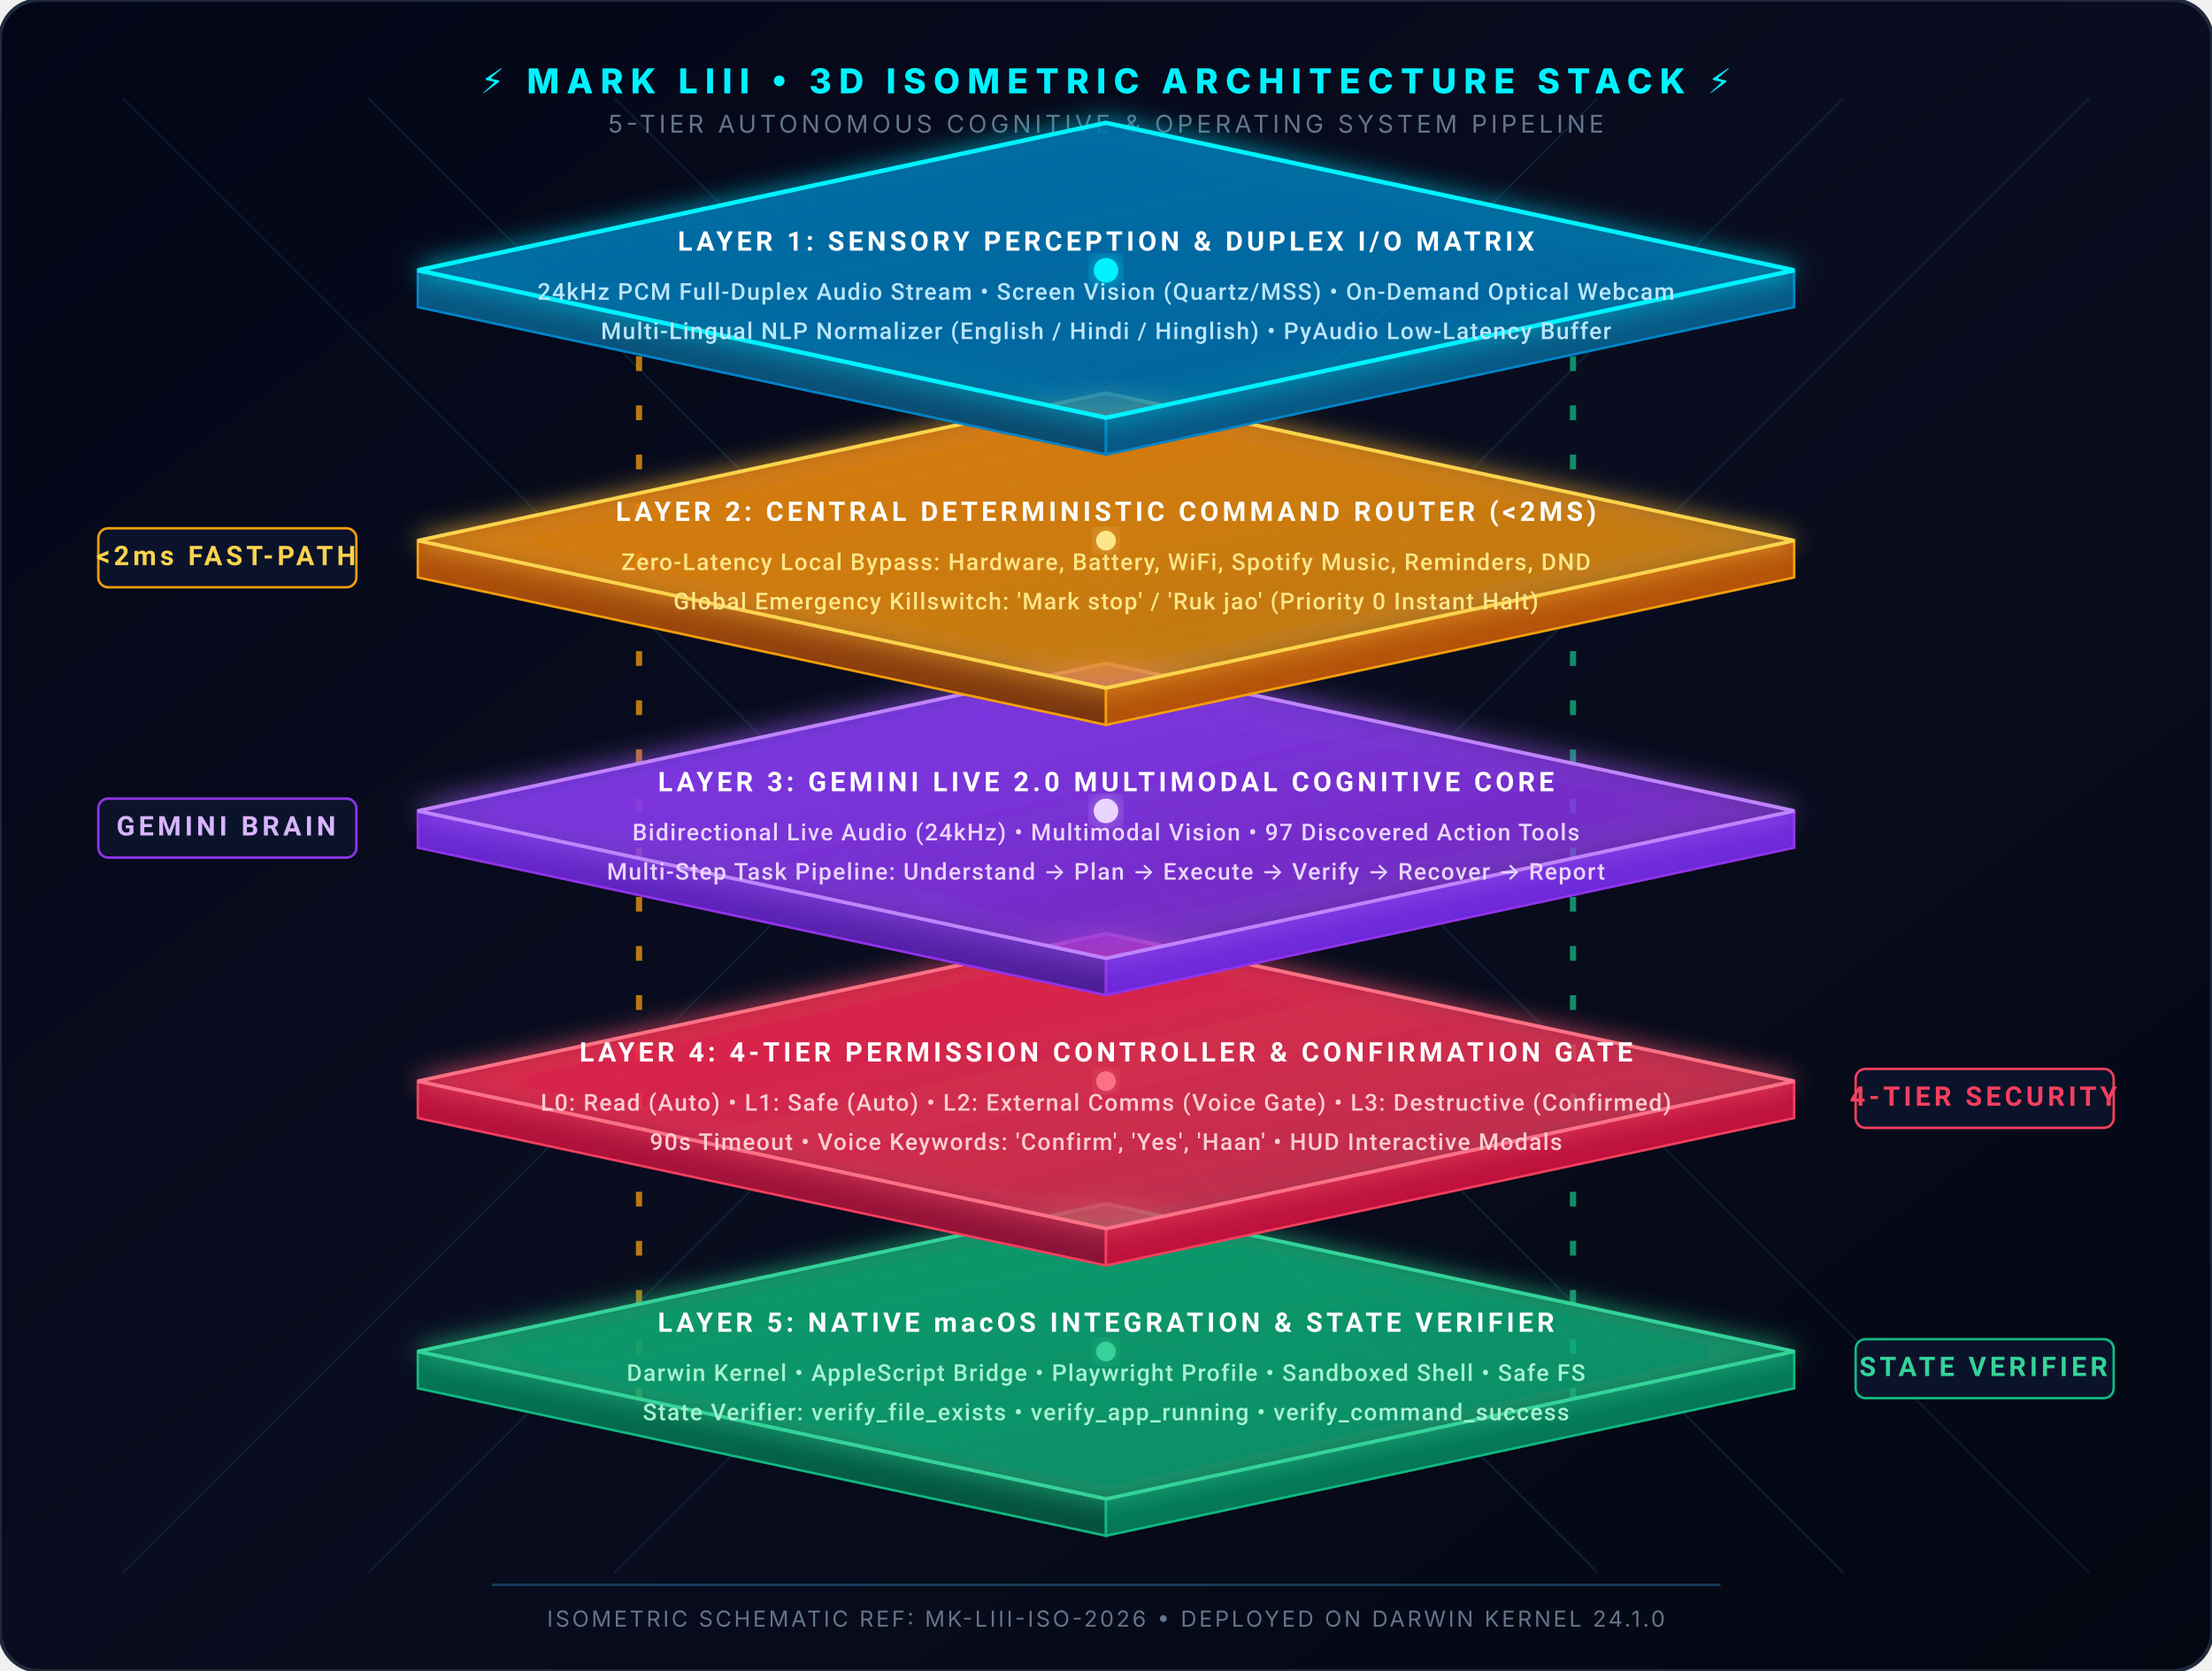
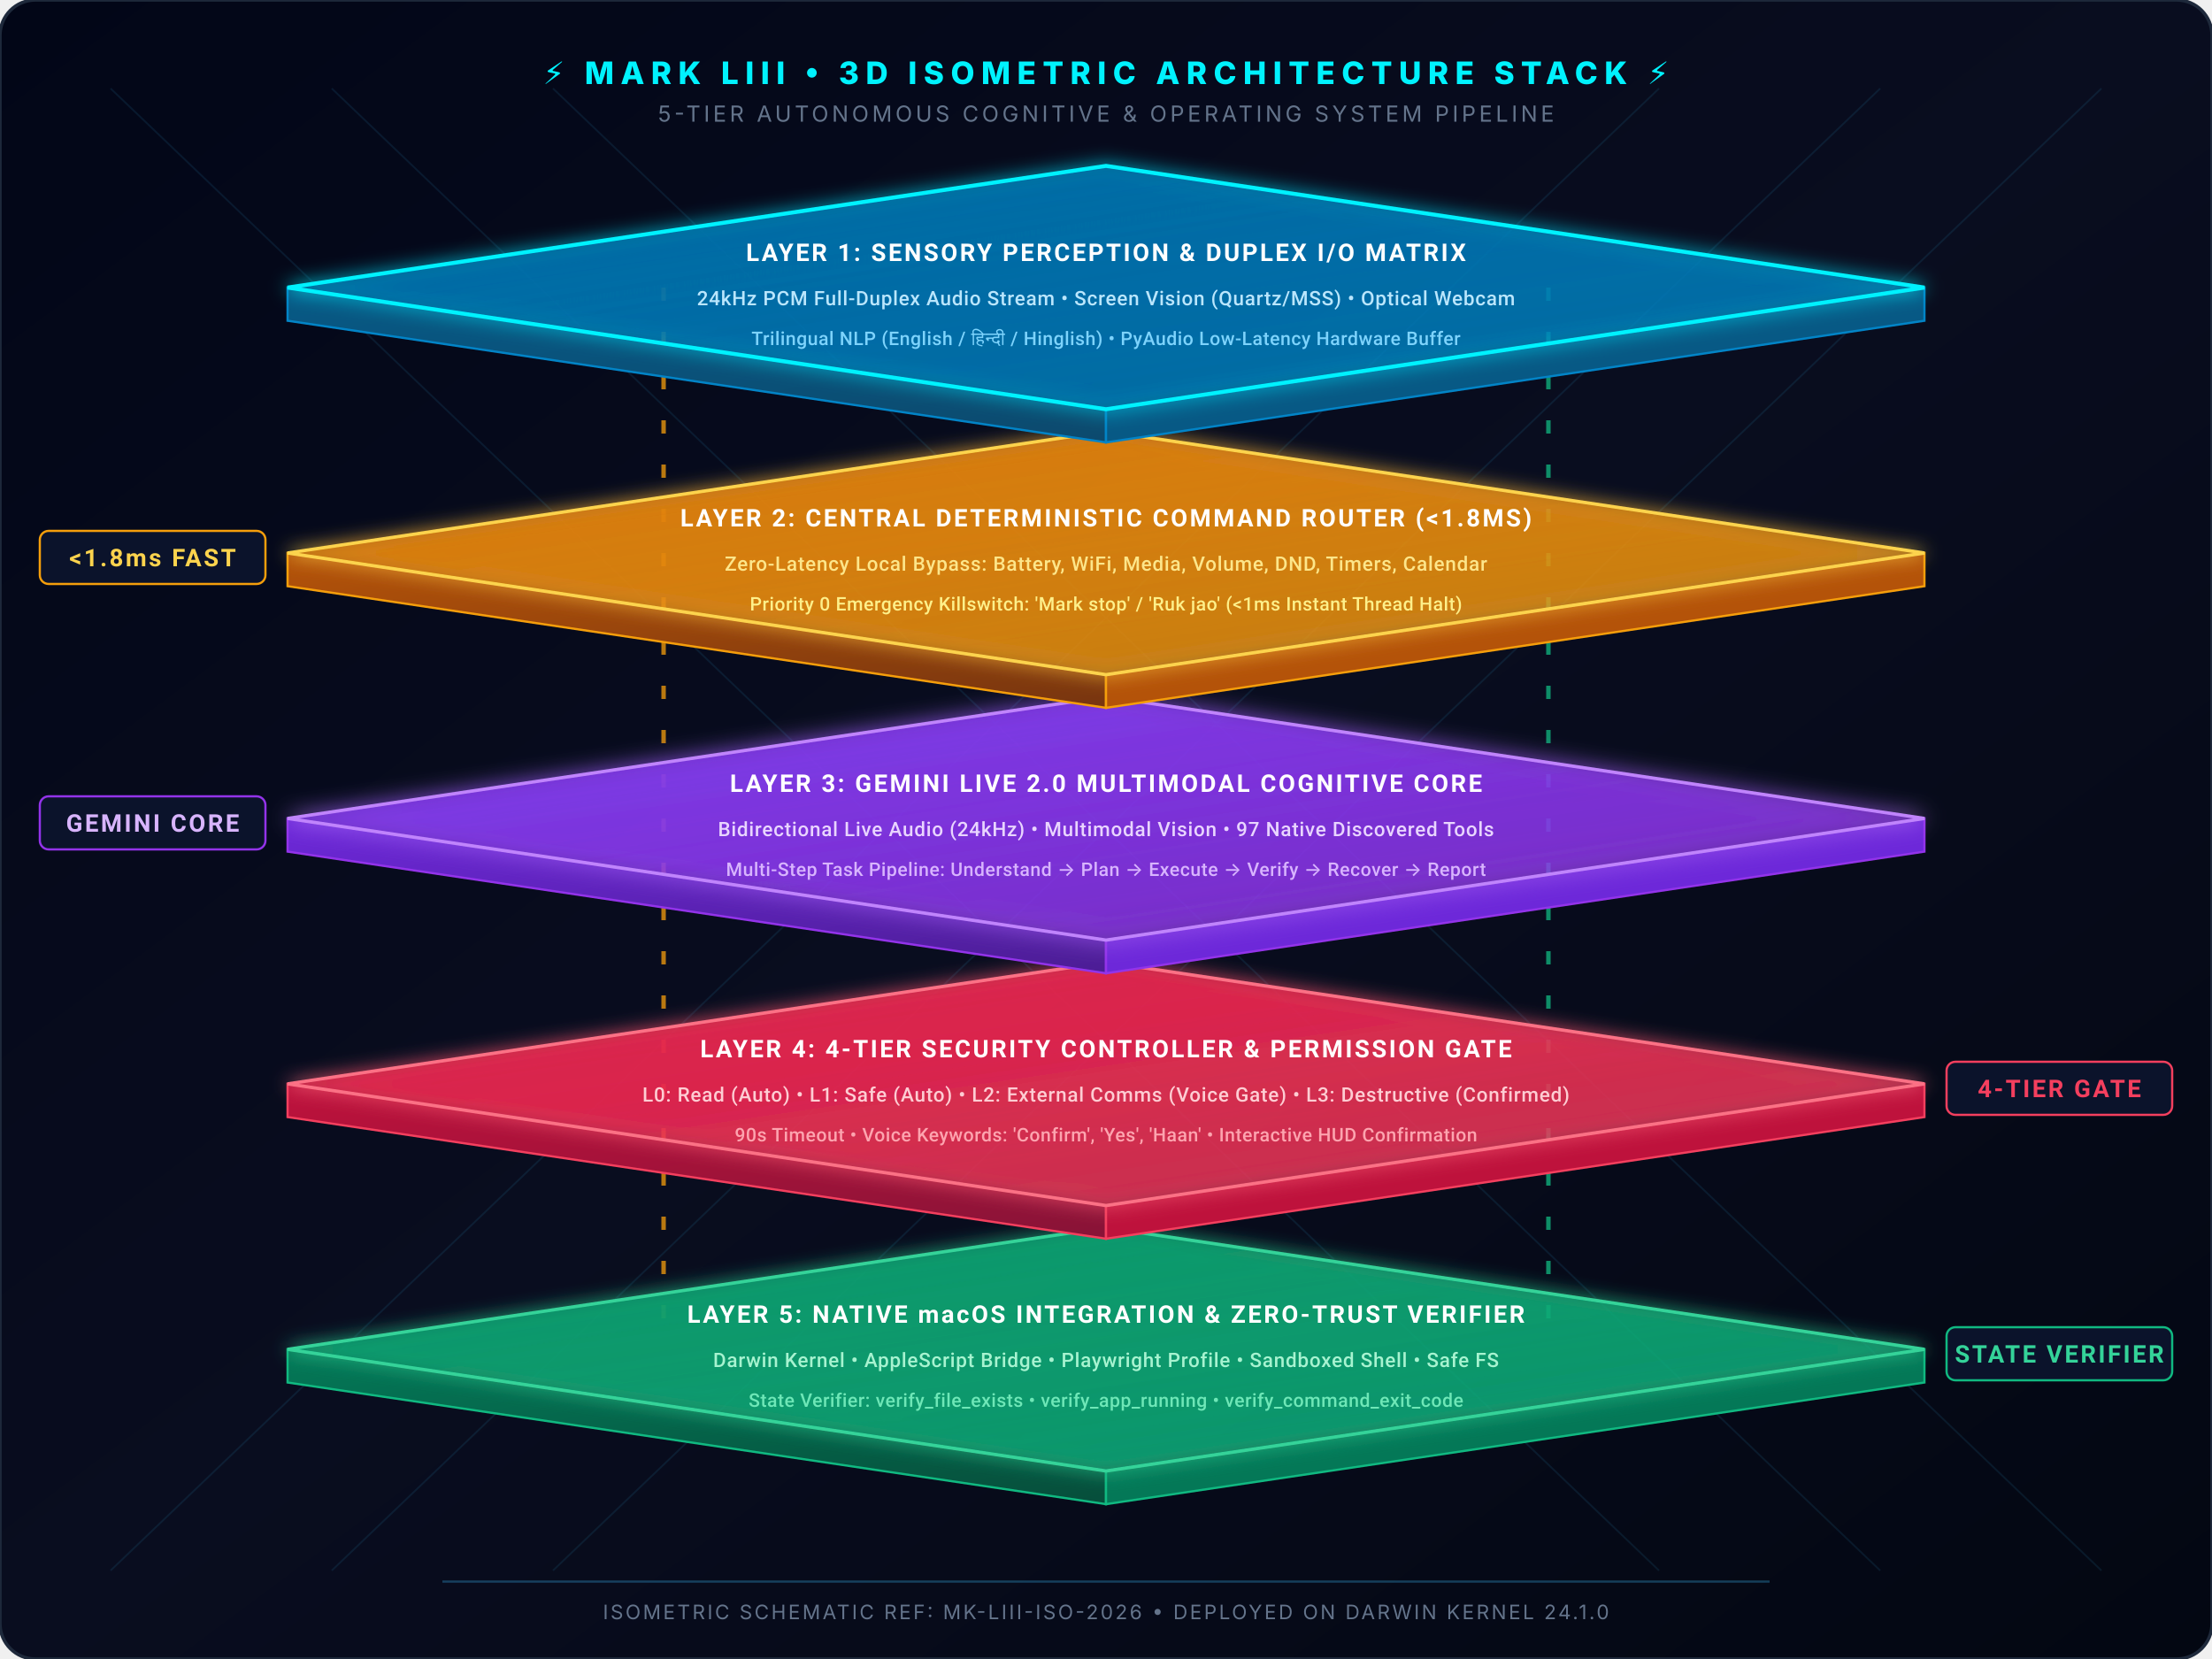
- <svg xmlns="http://www.w3.org/2000/svg" viewBox="0 0 900 680" width="100%" height="100%">
+ <svg xmlns="http://www.w3.org/2000/svg" viewBox="0 0 1000 750" width="100%" height="100%">
  <defs>
    <filter id="glow-cyan" x="-20%" y="-20%" width="140%" height="140%">
+       <feGaussianBlur stdDeviation="4" result="blur" />
+       <feMerge>
+         <feMergeNode in="blur" />
+         <feMergeNode in="SourceGraphic" />
+       </feMerge>
+     </filter>
+     <filter id="glow-amber" x="-20%" y="-20%" width="140%" height="140%">
+       <feGaussianBlur stdDeviation="4" result="blur" />
+       <feMerge>
+         <feMergeNode in="blur" />
+         <feMergeNode in="SourceGraphic" />
+       </feMerge>
+     </filter>
+     <filter id="glow-purple" x="-20%" y="-20%" width="140%" height="140%">
      <feGaussianBlur stdDeviation="5" result="blur" />
      <feMerge>
        <feMergeNode in="blur" />
        <feMergeNode in="SourceGraphic" />
      </feMerge>
    </filter>
-     <filter id="glow-amber" x="-20%" y="-20%" width="140%" height="140%">
-       <feGaussianBlur stdDeviation="5" result="blur" />
-       <feMerge>
-         <feMergeNode in="blur" />
-         <feMergeNode in="SourceGraphic" />
-       </feMerge>
-     </filter>
-     <filter id="glow-purple" x="-20%" y="-20%" width="140%" height="140%">
-       <feGaussianBlur stdDeviation="6" result="blur" />
-       <feMerge>
-         <feMergeNode in="blur" />
-         <feMergeNode in="SourceGraphic" />
-       </feMerge>
-     </filter>
    <filter id="glow-crimson" x="-20%" y="-20%" width="140%" height="140%">
-       <feGaussianBlur stdDeviation="5" result="blur" />
+       <feGaussianBlur stdDeviation="4" result="blur" />
      <feMerge>
        <feMergeNode in="blur" />
        <feMergeNode in="SourceGraphic" />
      </feMerge>
    </filter>
    <filter id="glow-emerald" x="-20%" y="-20%" width="140%" height="140%">
-       <feGaussianBlur stdDeviation="5" result="blur" />
+       <feGaussianBlur stdDeviation="4" result="blur" />
      <feMerge>
        <feMergeNode in="blur" />
        <feMergeNode in="SourceGraphic" />
      </feMerge>
    </filter>
    <linearGradient id="bg-canvas" x1="0%" y1="0%" x2="100%" y2="100%">
      <stop offset="0%" stop-color="#020617" />
      <stop offset="50%" stop-color="#090d1f" />
      <stop offset="100%" stop-color="#030712" />
    </linearGradient>
    <linearGradient id="top-slab1" x1="0%" y1="0%" x2="100%" y2="100%">
-       <stop offset="0%" stop-color="#0369a1" stop-opacity="0.85" />
-       <stop offset="100%" stop-color="#0284c7" stop-opacity="0.45" />
+       <stop offset="0%" stop-color="#0369a1" stop-opacity="0.88" />
+       <stop offset="100%" stop-color="#0284c7" stop-opacity="0.5" />
    </linearGradient>
    <linearGradient id="side-slab1" x1="0%" y1="0%" x2="100%" y2="100%">
      <stop offset="0%" stop-color="#075985" />
      <stop offset="100%" stop-color="#0c4a6e" />
    </linearGradient>
    <linearGradient id="top-slab2" x1="0%" y1="0%" x2="100%" y2="100%">
-       <stop offset="0%" stop-color="#d97706" stop-opacity="0.85" />
-       <stop offset="100%" stop-color="#f59e0b" stop-opacity="0.45" />
+       <stop offset="0%" stop-color="#d97706" stop-opacity="0.88" />
+       <stop offset="100%" stop-color="#f59e0b" stop-opacity="0.5" />
    </linearGradient>
    <linearGradient id="side-slab2" x1="0%" y1="0%" x2="100%" y2="100%">
      <stop offset="0%" stop-color="#b45309" />
      <stop offset="100%" stop-color="#78350f" />
    </linearGradient>
    <linearGradient id="top-slab3" x1="0%" y1="0%" x2="100%" y2="100%">
-       <stop offset="0%" stop-color="#7c3aed" stop-opacity="0.85" />
-       <stop offset="100%" stop-color="#9333ea" stop-opacity="0.45" />
+       <stop offset="0%" stop-color="#7c3aed" stop-opacity="0.88" />
+       <stop offset="100%" stop-color="#9333ea" stop-opacity="0.5" />
    </linearGradient>
    <linearGradient id="side-slab3" x1="0%" y1="0%" x2="100%" y2="100%">
      <stop offset="0%" stop-color="#6d28d9" />
      <stop offset="100%" stop-color="#4c1d95" />
    </linearGradient>
    <linearGradient id="top-slab4" x1="0%" y1="0%" x2="100%" y2="100%">
-       <stop offset="0%" stop-color="#e11d48" stop-opacity="0.85" />
-       <stop offset="100%" stop-color="#f43f5e" stop-opacity="0.45" />
+       <stop offset="0%" stop-color="#e11d48" stop-opacity="0.88" />
+       <stop offset="100%" stop-color="#f43f5e" stop-opacity="0.5" />
    </linearGradient>
    <linearGradient id="side-slab4" x1="0%" y1="0%" x2="100%" y2="100%">
      <stop offset="0%" stop-color="#be123c" />
      <stop offset="100%" stop-color="#881337" />
    </linearGradient>
    <linearGradient id="top-slab5" x1="0%" y1="0%" x2="100%" y2="100%">
-       <stop offset="0%" stop-color="#059669" stop-opacity="0.85" />
-       <stop offset="100%" stop-color="#10b981" stop-opacity="0.45" />
+       <stop offset="0%" stop-color="#059669" stop-opacity="0.88" />
+       <stop offset="100%" stop-color="#10b981" stop-opacity="0.5" />
    </linearGradient>
    <linearGradient id="side-slab5" x1="0%" y1="0%" x2="100%" y2="100%">
      <stop offset="0%" stop-color="#047857" />
      <stop offset="100%" stop-color="#064e3b" />
    </linearGradient>
  </defs>
  <style>
    .iso-label {
      font-family: -apple-system, BlinkMacSystemFont, "Segoe UI", Roboto, "SF Pro Display", monospace;
      font-size: 11px;
      font-weight: 700;
-       letter-spacing: 1.5px;
+       letter-spacing: 1px;
      text-transform: uppercase;
    }
-     .iso-desc {
-       font-family: -apple-system, BlinkMacSystemFont, "Segoe UI", Roboto, monospace;
-       font-size: 9.5px;
+     .iso-desc-1 {
+       font-family: -apple-system, BlinkMacSystemFont, "Segoe UI", Roboto, sans-serif;
+       font-size: 9px;
      font-weight: 500;
-       letter-spacing: 0.5px;
+       letter-spacing: 0.3px;
+     }
+     .iso-desc-2 {
+       font-family: -apple-system, BlinkMacSystemFont, "Segoe UI", Roboto, sans-serif;
+       font-size: 8.5px;
+       font-weight: 500;
+       letter-spacing: 0.2px;
    }
    .pulse-line {
      stroke-dasharray: 6 14;
      animation: busFlow 12s linear infinite;
    }
    @keyframes busFlow {
      from { stroke-dashoffset: 0; }
      to { stroke-dashoffset: -200; }
    }
  </style>
-   <rect width="900" height="680" rx="16" fill="url(#bg-canvas)" stroke="#1e293b" stroke-width="1.5" />
-   <g opacity="0.12" stroke="#38bdf8" stroke-width="0.8">
-     <line x1="150" y1="40" x2="750" y2="640" />
-     <line x1="250" y1="40" x2="850" y2="640" />
-     <line x1="50" y1="40" x2="650" y2="640" />
-     <line x1="750" y1="40" x2="150" y2="640" />
-     <line x1="850" y1="40" x2="250" y2="640" />
-     <line x1="650" y1="40" x2="50" y2="640" />
+   <rect width="1000" height="750" rx="16" fill="url(#bg-canvas)" stroke="#1e293b" stroke-width="1.5" />
+   <g opacity="0.1" stroke="#38bdf8" stroke-width="0.8">
+     <line x1="150" y1="40" x2="850" y2="710" />
+     <line x1="250" y1="40" x2="950" y2="710" />
+     <line x1="50" y1="40" x2="750" y2="710" />
+     <line x1="850" y1="40" x2="150" y2="710" />
+     <line x1="950" y1="40" x2="250" y2="710" />
+     <line x1="750" y1="40" x2="50" y2="710" />
  </g>
  <g text-anchor="middle">
-     <text x="450" y="38" fill="#00f2fe" font-family="-apple-system, BlinkMacSystemFont, 'Segoe UI', monospace" font-size="14" font-weight="800" letter-spacing="3">
+     <text x="500" y="38" fill="#00f2fe" font-family="-apple-system, BlinkMacSystemFont, 'Segoe UI', monospace" font-size="14" font-weight="800" letter-spacing="3">
      ⚡ MARK LIII • 3D ISOMETRIC ARCHITECTURE STACK ⚡
    </text>
-     <text x="450" y="54" fill="#64748b" font-family="-apple-system, BlinkMacSystemFont, 'Segoe UI', monospace" font-size="10" letter-spacing="1.5">
+     <text x="500" y="55" fill="#64748b" font-family="-apple-system, BlinkMacSystemFont, 'Segoe UI', monospace" font-size="10" letter-spacing="1.5">
      5-TIER AUTONOMOUS COGNITIVE &amp; OPERATING SYSTEM PIPELINE
    </text>
  </g>
-   <line x1="260" y1="145" x2="260" y2="585" stroke="#f59e0b" stroke-width="2.5" class="pulse-line" opacity="0.75" />
-   <line x1="450" y1="145" x2="450" y2="585" stroke="#00f2fe" stroke-width="3" class="pulse-line" opacity="0.85" filter="url(#glow-cyan)" />
-   <line x1="640" y1="145" x2="640" y2="585" stroke="#10b981" stroke-width="2.5" class="pulse-line" opacity="0.75" />
+   <line x1="300" y1="130" x2="300" y2="610" stroke="#f59e0b" stroke-width="2" class="pulse-line" opacity="0.75" />
+   <line x1="500" y1="130" x2="500" y2="610" stroke="#00f2fe" stroke-width="2.5" class="pulse-line" opacity="0.85" filter="url(#glow-cyan)" />
+   <line x1="700" y1="130" x2="700" y2="610" stroke="#10b981" stroke-width="2" class="pulse-line" opacity="0.75" />
  <g id="layer-5">
-     <polygon points="170,550 450,610 450,625 170,565" fill="url(#side-slab5)" stroke="#10b981" stroke-width="1" />
-     <polygon points="450,610 730,550 730,565 450,625" fill="#047857" stroke="#10b981" stroke-width="1" />
-     <polygon points="450,490 730,550 450,610 170,550" fill="url(#top-slab5)" stroke="#34d399" stroke-width="1.5" filter="url(#glow-emerald)" />
+     <polygon points="130,610 500,665 500,680 130,625" fill="url(#side-slab5)" stroke="#10b981" stroke-width="1" />
+     <polygon points="500,665 870,610 870,625 500,680" fill="#047857" stroke="#10b981" stroke-width="1" />
+     <polygon points="500,555 870,610 500,665 130,610" fill="url(#top-slab5)" stroke="#34d399" stroke-width="1.5" filter="url(#glow-emerald)" />
    <g class="iso-label" fill="#ecfdf5" text-anchor="middle">
-       <text x="450" y="542" fill="#ffffff">LAYER 5: NATIVE macOS INTEGRATION &amp; STATE VERIFIER</text>
-     </g>
-     <g class="iso-desc" fill="#a7f3d0" text-anchor="middle">
-       <text x="450" y="562">Darwin Kernel • AppleScript Bridge • Playwright Profile • Sandboxed Shell • Safe FS</text>
-       <text x="450" y="578">State Verifier: verify_file_exists • verify_app_running • verify_command_success</text>
-     </g>
-     <circle cx="450" cy="550" r="4" fill="#34d399" filter="url(#glow-emerald)" />
+       <text x="500" y="598" fill="#ffffff">LAYER 5: NATIVE macOS INTEGRATION &amp; ZERO-TRUST VERIFIER</text>
+     </g>
+     <g class="iso-desc-1" fill="#a7f3d0" text-anchor="middle">
+       <text x="500" y="618">Darwin Kernel • AppleScript Bridge • Playwright Profile • Sandboxed Shell • Safe FS</text>
+     </g>
+     <g class="iso-desc-2" fill="#6ee7b7" text-anchor="middle">
+       <text x="500" y="636">State Verifier: verify_file_exists • verify_app_running • verify_command_exit_code</text>
+     </g>
  </g>
  <g id="layer-4">
-     <polygon points="170,440 450,500 450,515 170,455" fill="url(#side-slab4)" stroke="#f43f5e" stroke-width="1" />
-     <polygon points="450,500 730,440 730,455 450,515" fill="#be123c" stroke="#f43f5e" stroke-width="1" />
-     <polygon points="450,380 730,440 450,500 170,440" fill="url(#top-slab4)" stroke="#fb7185" stroke-width="1.5" filter="url(#glow-crimson)" />
+     <polygon points="130,490 500,545 500,560 130,505" fill="url(#side-slab4)" stroke="#f43f5e" stroke-width="1" />
+     <polygon points="500,545 870,490 870,505 500,560" fill="#be123c" stroke="#f43f5e" stroke-width="1" />
+     <polygon points="500,435 870,490 500,545 130,490" fill="url(#top-slab4)" stroke="#fb7185" stroke-width="1.5" filter="url(#glow-crimson)" />
    <g class="iso-label" fill="#fff1f2" text-anchor="middle">
-       <text x="450" y="432" fill="#ffffff">LAYER 4: 4-TIER PERMISSION CONTROLLER &amp; CONFIRMATION GATE</text>
-     </g>
-     <g class="iso-desc" fill="#fecdd3" text-anchor="middle">
-       <text x="450" y="452">L0: Read (Auto) • L1: Safe (Auto) • L2: External Comms (Voice Gate) • L3: Destructive (Confirmed)</text>
-       <text x="450" y="468">90s Timeout • Voice Keywords: 'Confirm', 'Yes', 'Haan' • HUD Interactive Modals</text>
-     </g>
-     <circle cx="450" cy="440" r="4" fill="#fb7185" filter="url(#glow-crimson)" />
+       <text x="500" y="478" fill="#ffffff">LAYER 4: 4-TIER SECURITY CONTROLLER &amp; PERMISSION GATE</text>
+     </g>
+     <g class="iso-desc-1" fill="#fecdd3" text-anchor="middle">
+       <text x="500" y="498">L0: Read (Auto) • L1: Safe (Auto) • L2: External Comms (Voice Gate) • L3: Destructive (Confirmed)</text>
+     </g>
+     <g class="iso-desc-2" fill="#fda4af" text-anchor="middle">
+       <text x="500" y="516">90s Timeout • Voice Keywords: 'Confirm', 'Yes', 'Haan' • Interactive HUD Confirmation</text>
+     </g>
  </g>
  <g id="layer-3">
-     <polygon points="170,330 450,390 450,405 170,345" fill="url(#side-slab3)" stroke="#9333ea" stroke-width="1" />
-     <polygon points="450,390 730,330 730,345 450,405" fill="#6d28d9" stroke="#9333ea" stroke-width="1" />
-     <polygon points="450,270 730,330 450,390 170,330" fill="url(#top-slab3)" stroke="#c084fc" stroke-width="1.5" filter="url(#glow-purple)" />
+     <polygon points="130,370 500,425 500,440 130,385" fill="url(#side-slab3)" stroke="#9333ea" stroke-width="1" />
+     <polygon points="500,425 870,370 870,385 500,440" fill="#6d28d9" stroke="#9333ea" stroke-width="1" />
+     <polygon points="500,315 870,370 500,425 130,370" fill="url(#top-slab3)" stroke="#c084fc" stroke-width="1.5" filter="url(#glow-purple)" />
    <g class="iso-label" fill="#faf5ff" text-anchor="middle">
-       <text x="450" y="322" fill="#ffffff">LAYER 3: GEMINI LIVE 2.0 MULTIMODAL COGNITIVE CORE</text>
-     </g>
-     <g class="iso-desc" fill="#e9d5ff" text-anchor="middle">
-       <text x="450" y="342">Bidirectional Live Audio (24kHz) • Multimodal Vision • 97 Discovered Action Tools</text>
-       <text x="450" y="358">Multi-Step Task Pipeline: Understand → Plan → Execute → Verify → Recover → Report</text>
-     </g>
-     <circle cx="450" cy="330" r="5" fill="#e9d5ff" filter="url(#glow-purple)" />
+       <text x="500" y="358" fill="#ffffff">LAYER 3: GEMINI LIVE 2.0 MULTIMODAL COGNITIVE CORE</text>
+     </g>
+     <g class="iso-desc-1" fill="#e9d5ff" text-anchor="middle">
+       <text x="500" y="378">Bidirectional Live Audio (24kHz) • Multimodal Vision • 97 Native Discovered Tools</text>
+     </g>
+     <g class="iso-desc-2" fill="#d8b4fe" text-anchor="middle">
+       <text x="500" y="396">Multi-Step Task Pipeline: Understand → Plan → Execute → Verify → Recover → Report</text>
+     </g>
  </g>
  <g id="layer-2">
-     <polygon points="170,220 450,280 450,295 170,235" fill="url(#side-slab2)" stroke="#f59e0b" stroke-width="1" />
-     <polygon points="450,280 730,220 730,235 450,295" fill="#b45309" stroke="#f59e0b" stroke-width="1" />
-     <polygon points="450,160 730,220 450,280 170,220" fill="url(#top-slab2)" stroke="#fcd34d" stroke-width="1.5" filter="url(#glow-amber)" />
+     <polygon points="130,250 500,305 500,320 130,265" fill="url(#side-slab2)" stroke="#f59e0b" stroke-width="1" />
+     <polygon points="500,305 870,250 870,265 500,320" fill="#b45309" stroke="#f59e0b" stroke-width="1" />
+     <polygon points="500,195 870,250 500,305 130,250" fill="url(#top-slab2)" stroke="#fcd34d" stroke-width="1.5" filter="url(#glow-amber)" />
    <g class="iso-label" fill="#fffbeb" text-anchor="middle">
-       <text x="450" y="212" fill="#ffffff">LAYER 2: CENTRAL DETERMINISTIC COMMAND ROUTER (&lt;2MS)</text>
-     </g>
-     <g class="iso-desc" fill="#fde68a" text-anchor="middle">
-       <text x="450" y="232">Zero-Latency Local Bypass: Hardware, Battery, WiFi, Spotify Music, Reminders, DND</text>
-       <text x="450" y="248">Global Emergency Killswitch: 'Mark stop' / 'Ruk jao' (Priority 0 Instant Halt)</text>
-     </g>
-     <circle cx="450" cy="220" r="4" fill="#fde68a" filter="url(#glow-amber)" />
+       <text x="500" y="238" fill="#ffffff">LAYER 2: CENTRAL DETERMINISTIC COMMAND ROUTER (&lt;1.8MS)</text>
+     </g>
+     <g class="iso-desc-1" fill="#fde68a" text-anchor="middle">
+       <text x="500" y="258">Zero-Latency Local Bypass: Battery, WiFi, Media, Volume, DND, Timers, Calendar</text>
+     </g>
+     <g class="iso-desc-2" fill="#fef08a" text-anchor="middle">
+       <text x="500" y="276">Priority 0 Emergency Killswitch: 'Mark stop' / 'Ruk jao' (&lt;1ms Instant Thread Halt)</text>
+     </g>
  </g>
  <g id="layer-1">
-     <polygon points="170,110 450,170 450,185 170,125" fill="url(#side-slab1)" stroke="#0284c7" stroke-width="1" />
-     <polygon points="450,170 730,110 730,125 450,185" fill="#075985" stroke="#0284c7" stroke-width="1" />
-     <polygon points="450,50 730,110 450,170 170,110" fill="url(#top-slab1)" stroke="#00f2fe" stroke-width="1.8" filter="url(#glow-cyan)" />
+     <polygon points="130,130 500,185 500,200 130,145" fill="url(#side-slab1)" stroke="#0284c7" stroke-width="1" />
+     <polygon points="500,185 870,130 870,145 500,200" fill="#075985" stroke="#0284c7" stroke-width="1" />
+     <polygon points="500,75 870,130 500,185 130,130" fill="url(#top-slab1)" stroke="#00f2fe" stroke-width="1.8" filter="url(#glow-cyan)" />
    <g class="iso-label" fill="#f0f9ff" text-anchor="middle">
-       <text x="450" y="102" fill="#ffffff">LAYER 1: SENSORY PERCEPTION &amp; DUPLEX I/O MATRIX</text>
-     </g>
-     <g class="iso-desc" fill="#bae6fd" text-anchor="middle">
-       <text x="450" y="122">24kHz PCM Full-Duplex Audio Stream • Screen Vision (Quartz/MSS) • On-Demand Optical Webcam</text>
-       <text x="450" y="138">Multi-Lingual NLP Normalizer (English / Hindi / Hinglish) • PyAudio Low-Latency Buffer</text>
-     </g>
-     <circle cx="450" cy="110" r="5" fill="#00f2fe" filter="url(#glow-cyan)" />
+       <text x="500" y="118" fill="#ffffff">LAYER 1: SENSORY PERCEPTION &amp; DUPLEX I/O MATRIX</text>
+     </g>
+     <g class="iso-desc-1" fill="#bae6fd" text-anchor="middle">
+       <text x="500" y="138">24kHz PCM Full-Duplex Audio Stream • Screen Vision (Quartz/MSS) • Optical Webcam</text>
+     </g>
+     <g class="iso-desc-2" fill="#7dd3fc" text-anchor="middle">
+       <text x="500" y="156">Trilingual NLP (English / हिन्दी / Hinglish) • PyAudio Low-Latency Hardware Buffer</text>
+     </g>
  </g>
  <g class="iso-label" font-size="9" fill="#94a3b8">
-     <g transform="translate(40, 215)">
-       <rect x="0" y="0" width="105" height="24" rx="4" fill="#0b132b" stroke="#f59e0b" stroke-width="1" />
-       <text x="52" y="15" fill="#fcd34d" text-anchor="middle">&lt;2ms FAST-PATH</text>
-     </g>
-     <g transform="translate(40, 325)">
-       <rect x="0" y="0" width="105" height="24" rx="4" fill="#0b132b" stroke="#9333ea" stroke-width="1" />
-       <text x="52" y="15" fill="#d8b4fe" text-anchor="middle">GEMINI BRAIN</text>
-     </g>
-     <g transform="translate(755, 435)">
-       <rect x="0" y="0" width="105" height="24" rx="4" fill="#0b132b" stroke="#f43f5e" stroke-width="1" />
-       <text x="52" y="15" fill="#f43f5e" text-anchor="middle">4-TIER SECURITY</text>
-     </g>
-     <g transform="translate(755, 545)">
-       <rect x="0" y="0" width="105" height="24" rx="4" fill="#0b132b" stroke="#10b981" stroke-width="1" />
-       <text x="52" y="15" fill="#34d399" text-anchor="middle">STATE VERIFIER</text>
+     <g transform="translate(18, 240)">
+       <rect x="0" y="0" width="102" height="24" rx="4" fill="#0b132b" stroke="#f59e0b" stroke-width="1" />
+       <text x="51" y="16" fill="#fcd34d" text-anchor="middle">&lt;1.8ms FAST</text>
+     </g>
+     <g transform="translate(18, 360)">
+       <rect x="0" y="0" width="102" height="24" rx="4" fill="#0b132b" stroke="#9333ea" stroke-width="1" />
+       <text x="51" y="16" fill="#d8b4fe" text-anchor="middle">GEMINI CORE</text>
+     </g>
+     <g transform="translate(880, 480)">
+       <rect x="0" y="0" width="102" height="24" rx="4" fill="#0b132b" stroke="#f43f5e" stroke-width="1" />
+       <text x="51" y="16" fill="#f43f5e" text-anchor="middle">4-TIER GATE</text>
+     </g>
+     <g transform="translate(880, 600)">
+       <rect x="0" y="0" width="102" height="24" rx="4" fill="#0b132b" stroke="#10b981" stroke-width="1" />
+       <text x="51" y="16" fill="#34d399" text-anchor="middle">STATE VERIFIER</text>
    </g>
  </g>
  <g text-anchor="middle" font-family="-apple-system, BlinkMacSystemFont, 'Segoe UI', monospace">
-     <line x1="200" y1="645" x2="700" y2="645" stroke="#38bdf8" stroke-width="1" opacity="0.3" />
-     <text x="450" y="662" fill="#64748b" font-size="9" letter-spacing="1">
+     <line x1="200" y1="715" x2="800" y2="715" stroke="#38bdf8" stroke-width="1" opacity="0.3" />
+     <text x="500" y="732" fill="#64748b" font-size="9" letter-spacing="1">
      ISOMETRIC SCHEMATIC REF: MK-LIII-ISO-2026 • DEPLOYED ON DARWIN KERNEL 24.1.0
    </text>
  </g>
</svg>
